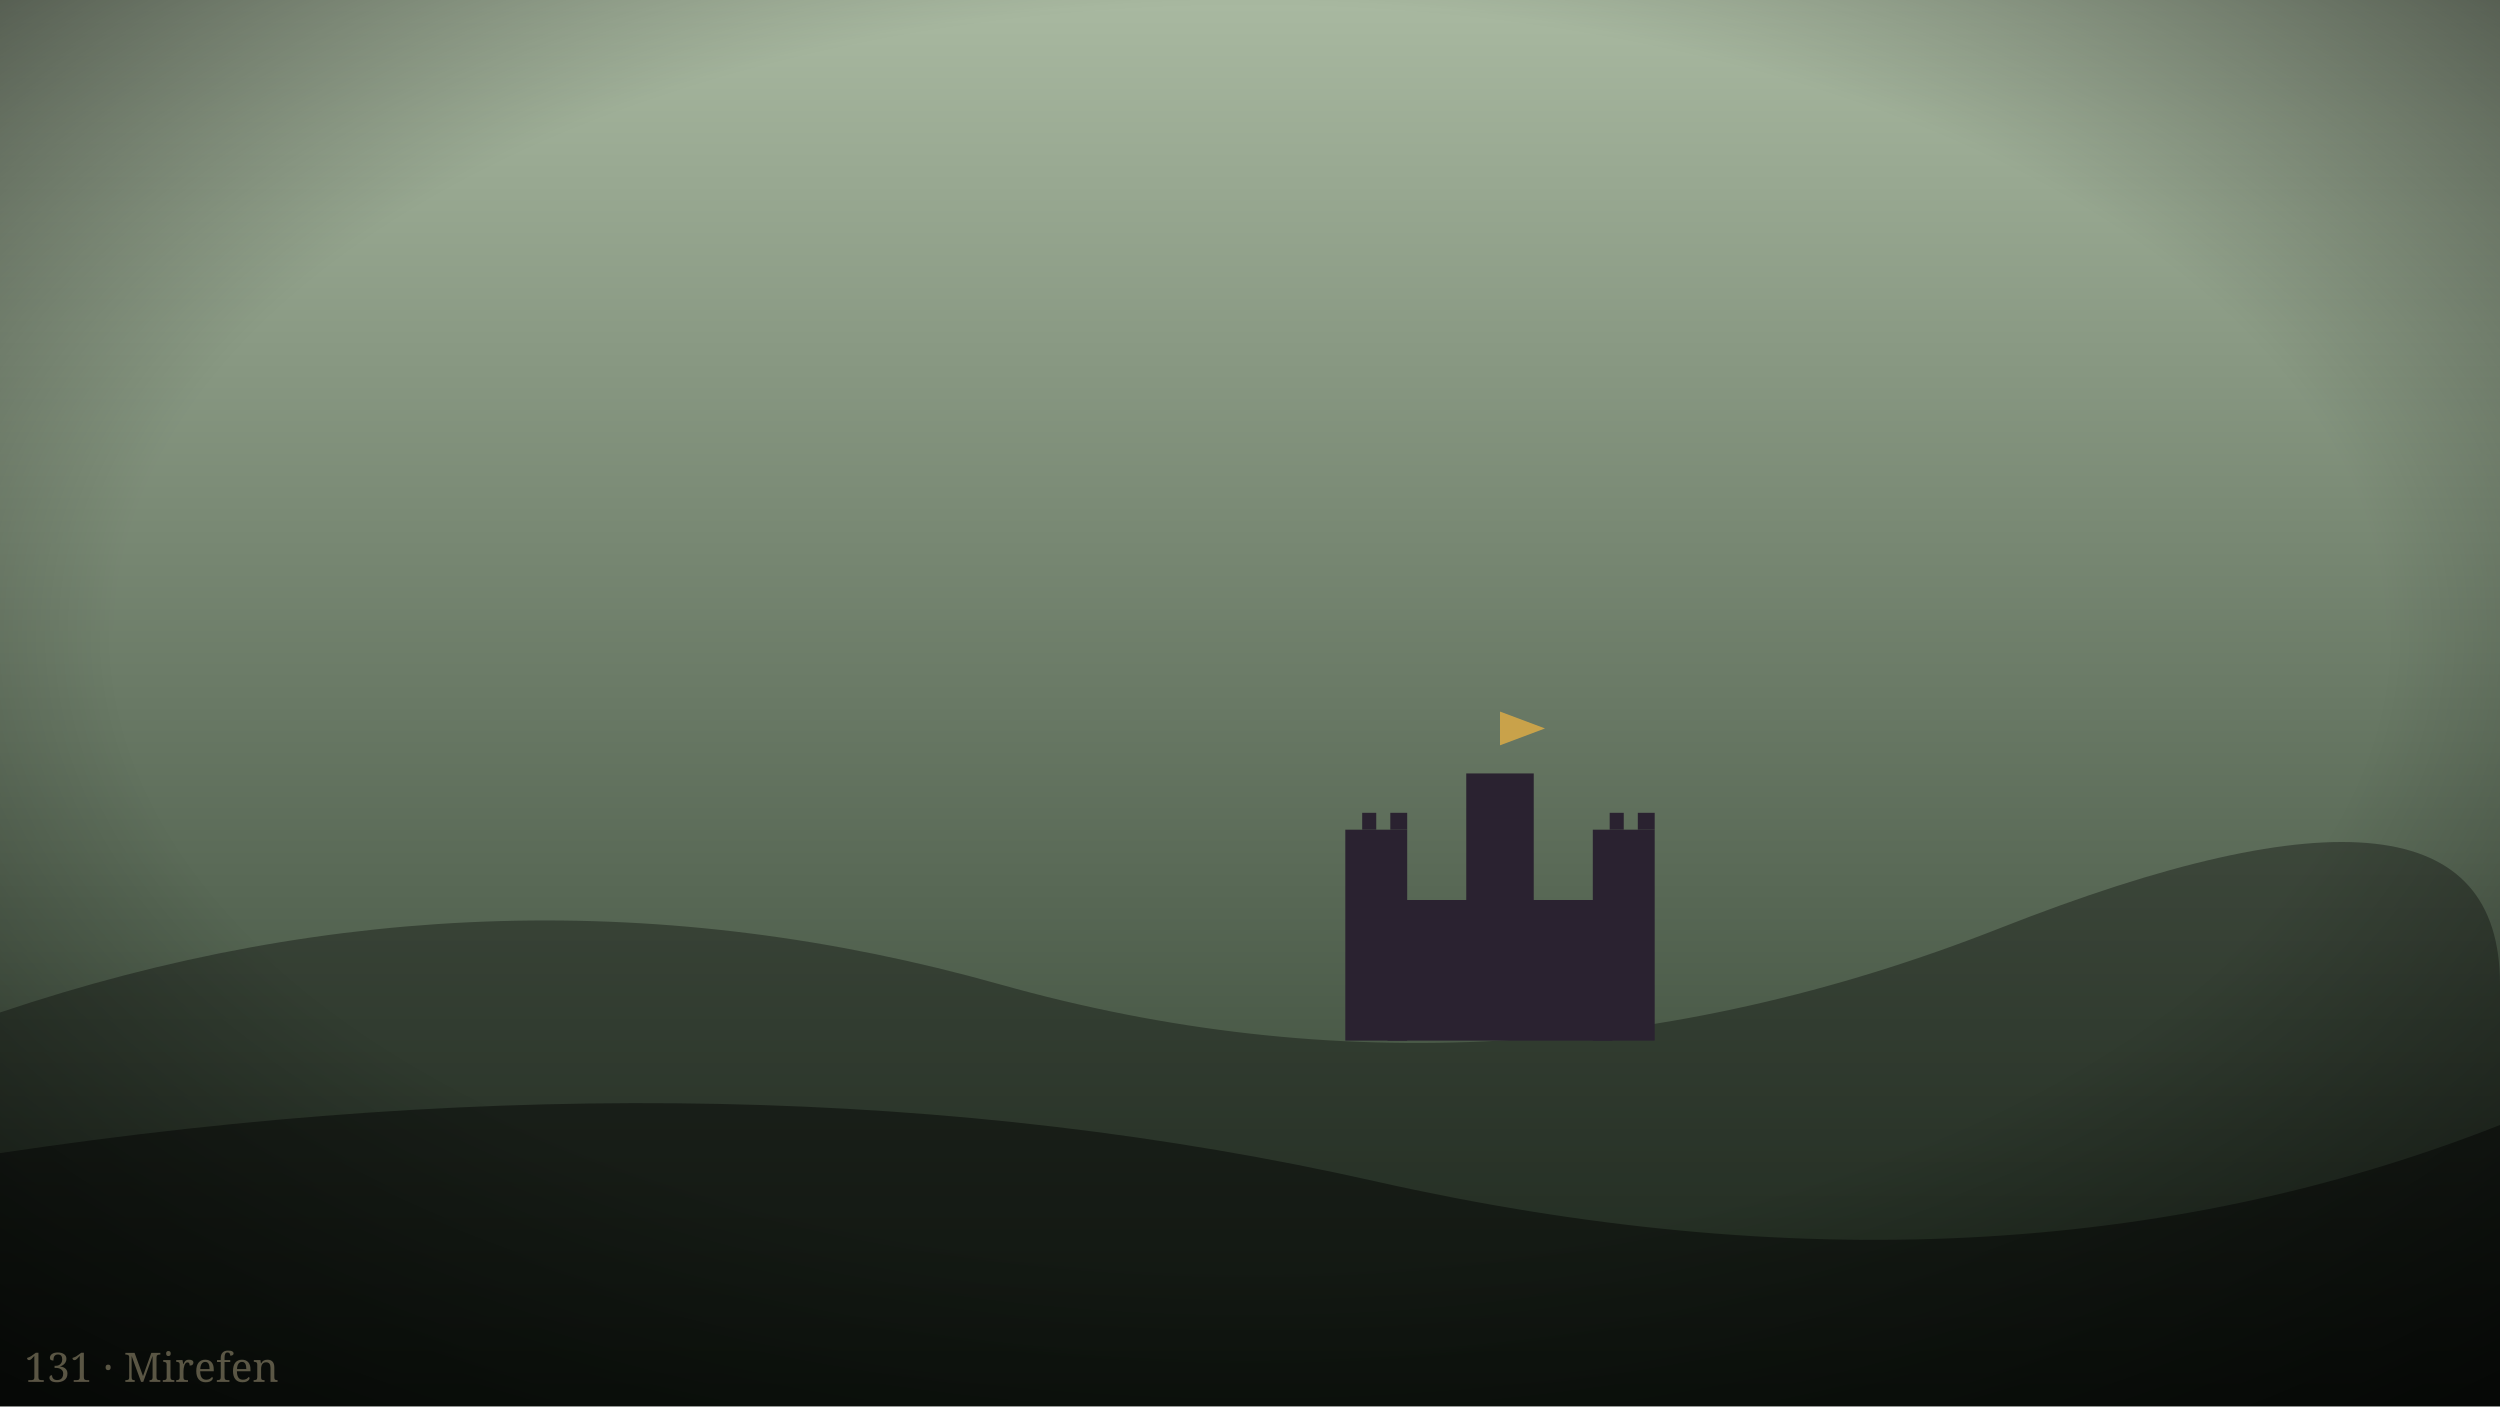
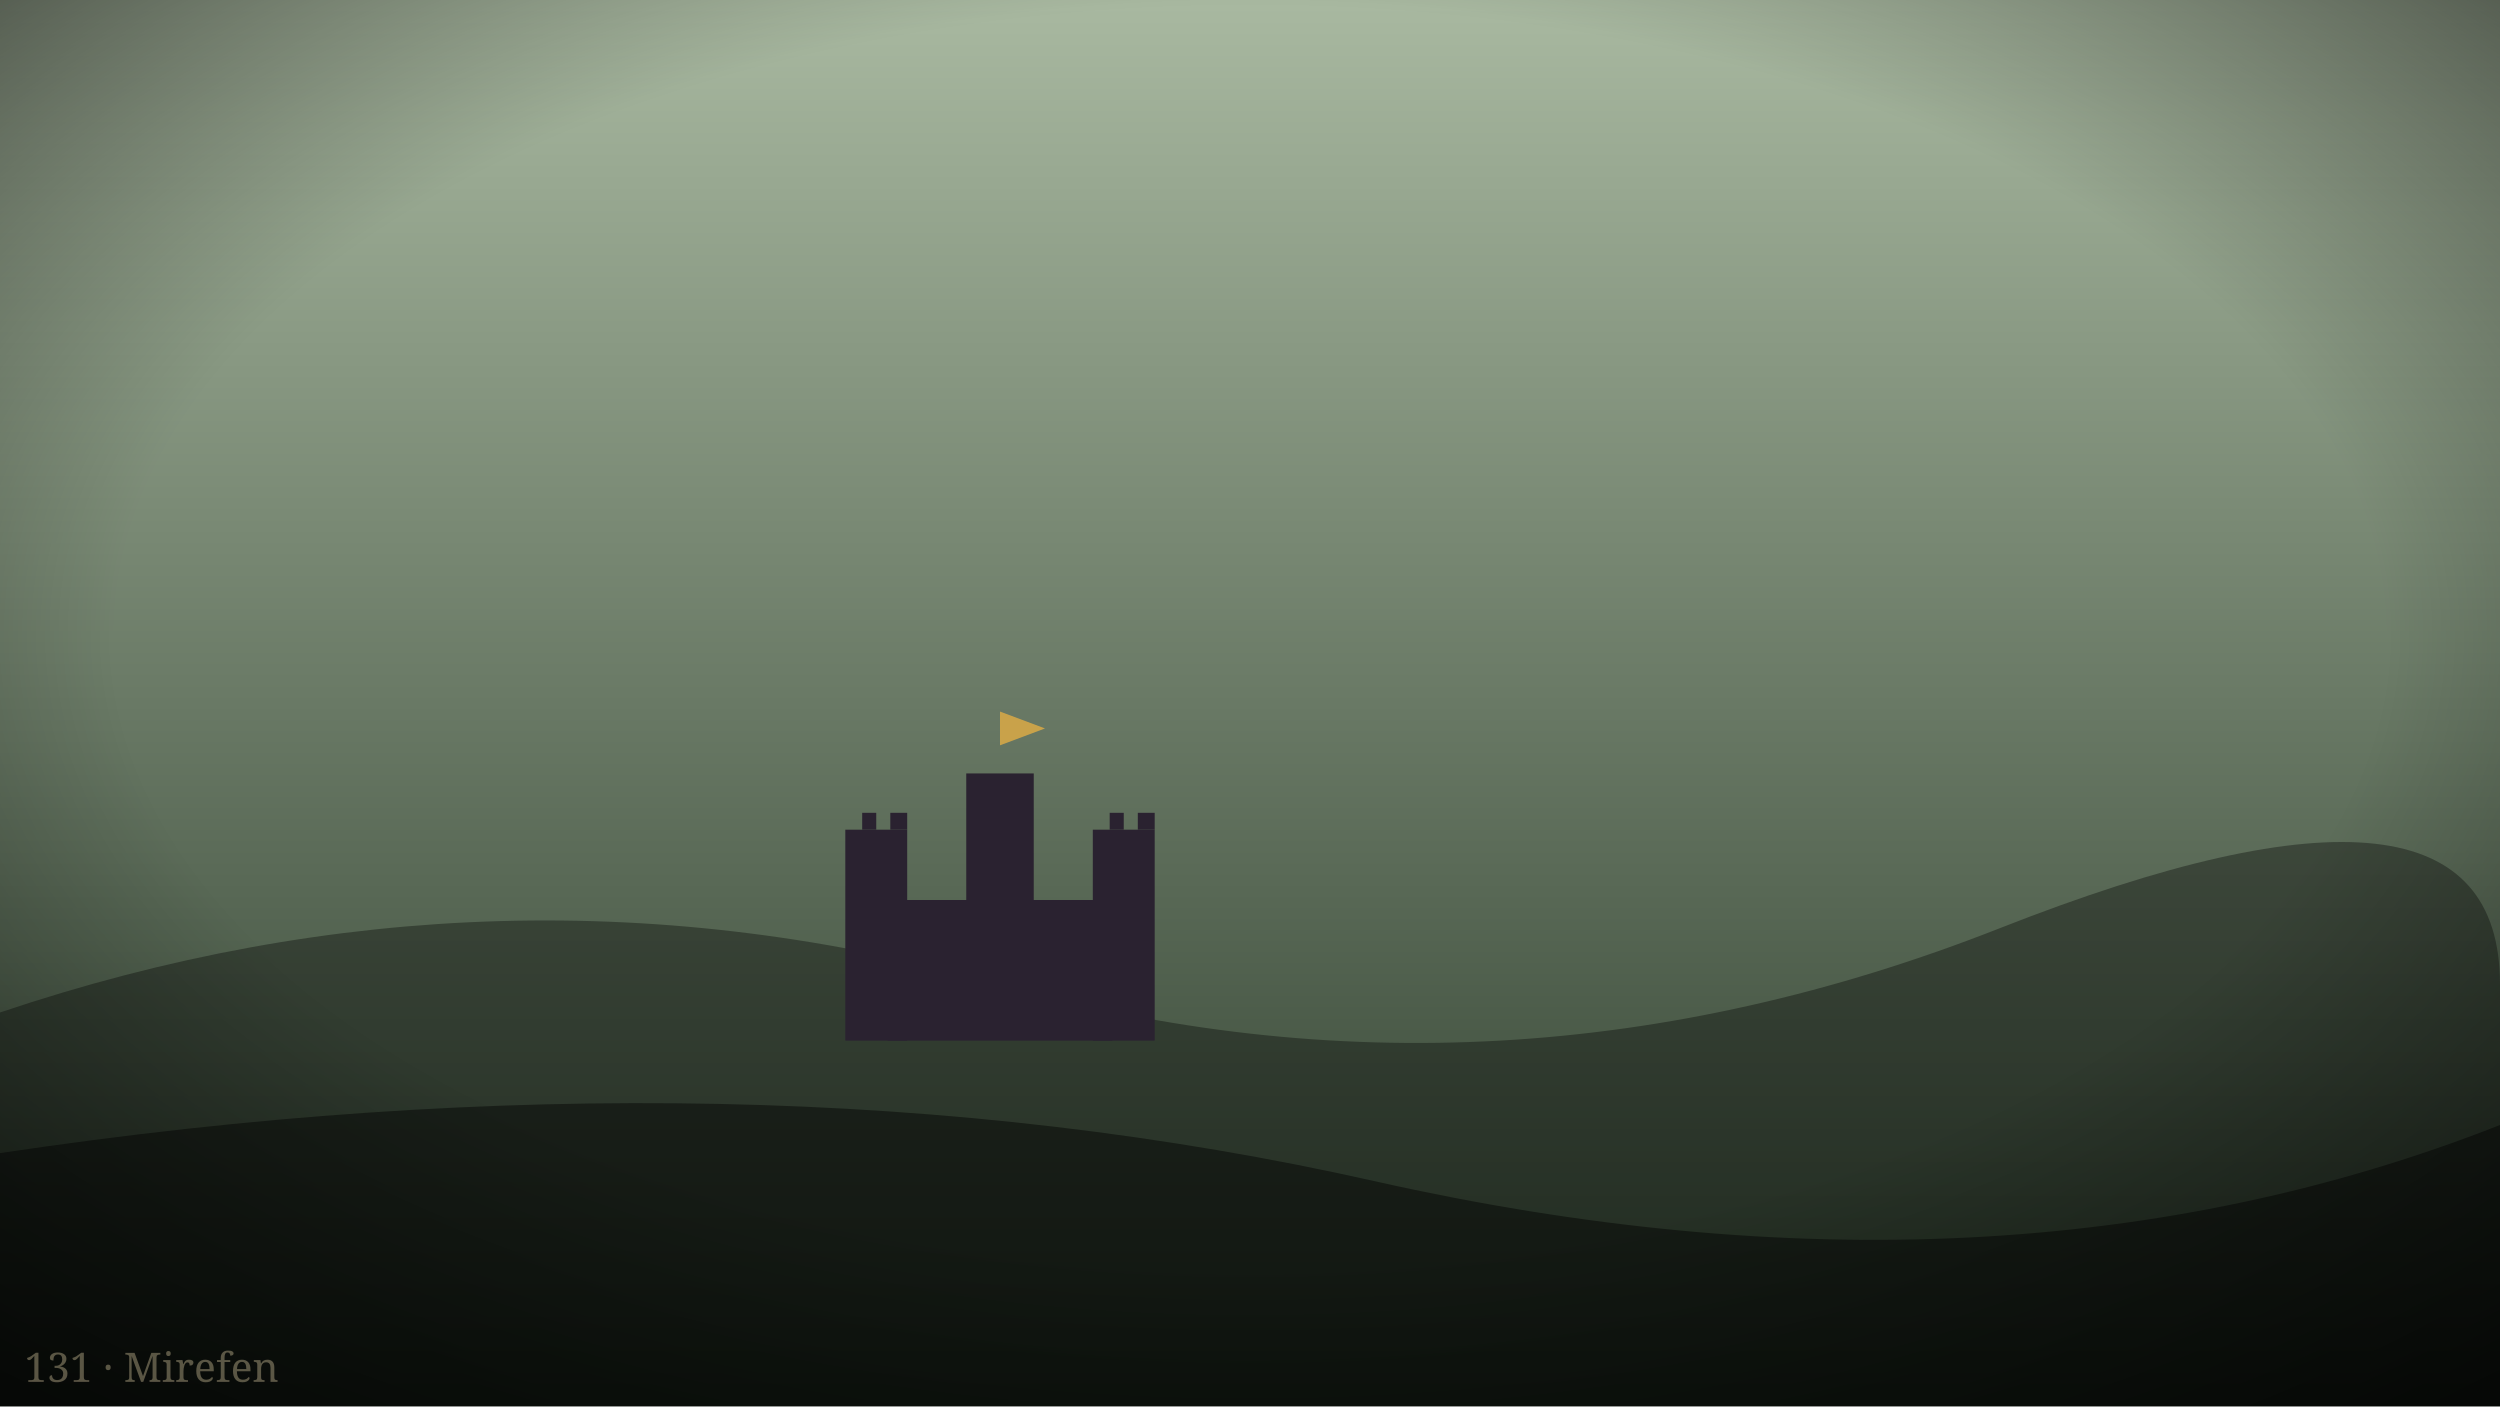
<svg xmlns="http://www.w3.org/2000/svg" viewBox="0 0 800 450" width="800" height="450">
  <defs>
    <linearGradient id="g" x1="0" y1="0" x2="0" y2="1">
      <stop offset="0" stop-color="#a8b8a0" />
      <stop offset="1" stop-color="#2a3a2a" />
    </linearGradient>
    <radialGradient id="v" cx="0.5" cy="0.45" r="0.75">
      <stop offset="0.6" stop-color="#000" stop-opacity="0" />
      <stop offset="1" stop-color="#000" stop-opacity="0.65" />
    </radialGradient>
  </defs>
  <rect width="800" height="450" fill="url(#g)" />
  <path d="M0 324 Q 160 270 320 315 T 640 297 T 800 315 V 450 H 0 Z" fill="#000" fill-opacity="0.35" />
  <path d="M0 369 Q 240 333 440 378 T 800 360 V 450 H 0 Z" fill="#000" fill-opacity="0.45" />
-   <g transform="translate(480 315) scale(0.9)" fill="#2a2230">
+   <g transform="translate(320 315) scale(0.9)" fill="#2a2230">
    <rect x="-40" y="-30" width="80" height="50" />
    <rect x="-55" y="-55" width="22" height="75" />
    <rect x="33" y="-55" width="22" height="75" />
    <rect x="-12" y="-75" width="24" height="45" />
    <path d="M-55 -55 h6 v-6 h5 v6 h5 v-6 h6 v6 M33 -55 h6 v-6 h5 v6 h5 v-6 h6 v6" />
    <path d="M0 -75 v-22 l16 6 -16 6" fill="#c9a24a" />
  </g>
  <rect width="800" height="450" fill="url(#v)" />
  <text x="7.8" y="442.2" font-family="Georgia,serif" font-size="13" fill="#f3e3b5" fill-opacity="0.35">131 · Mirefen</text>
</svg>
